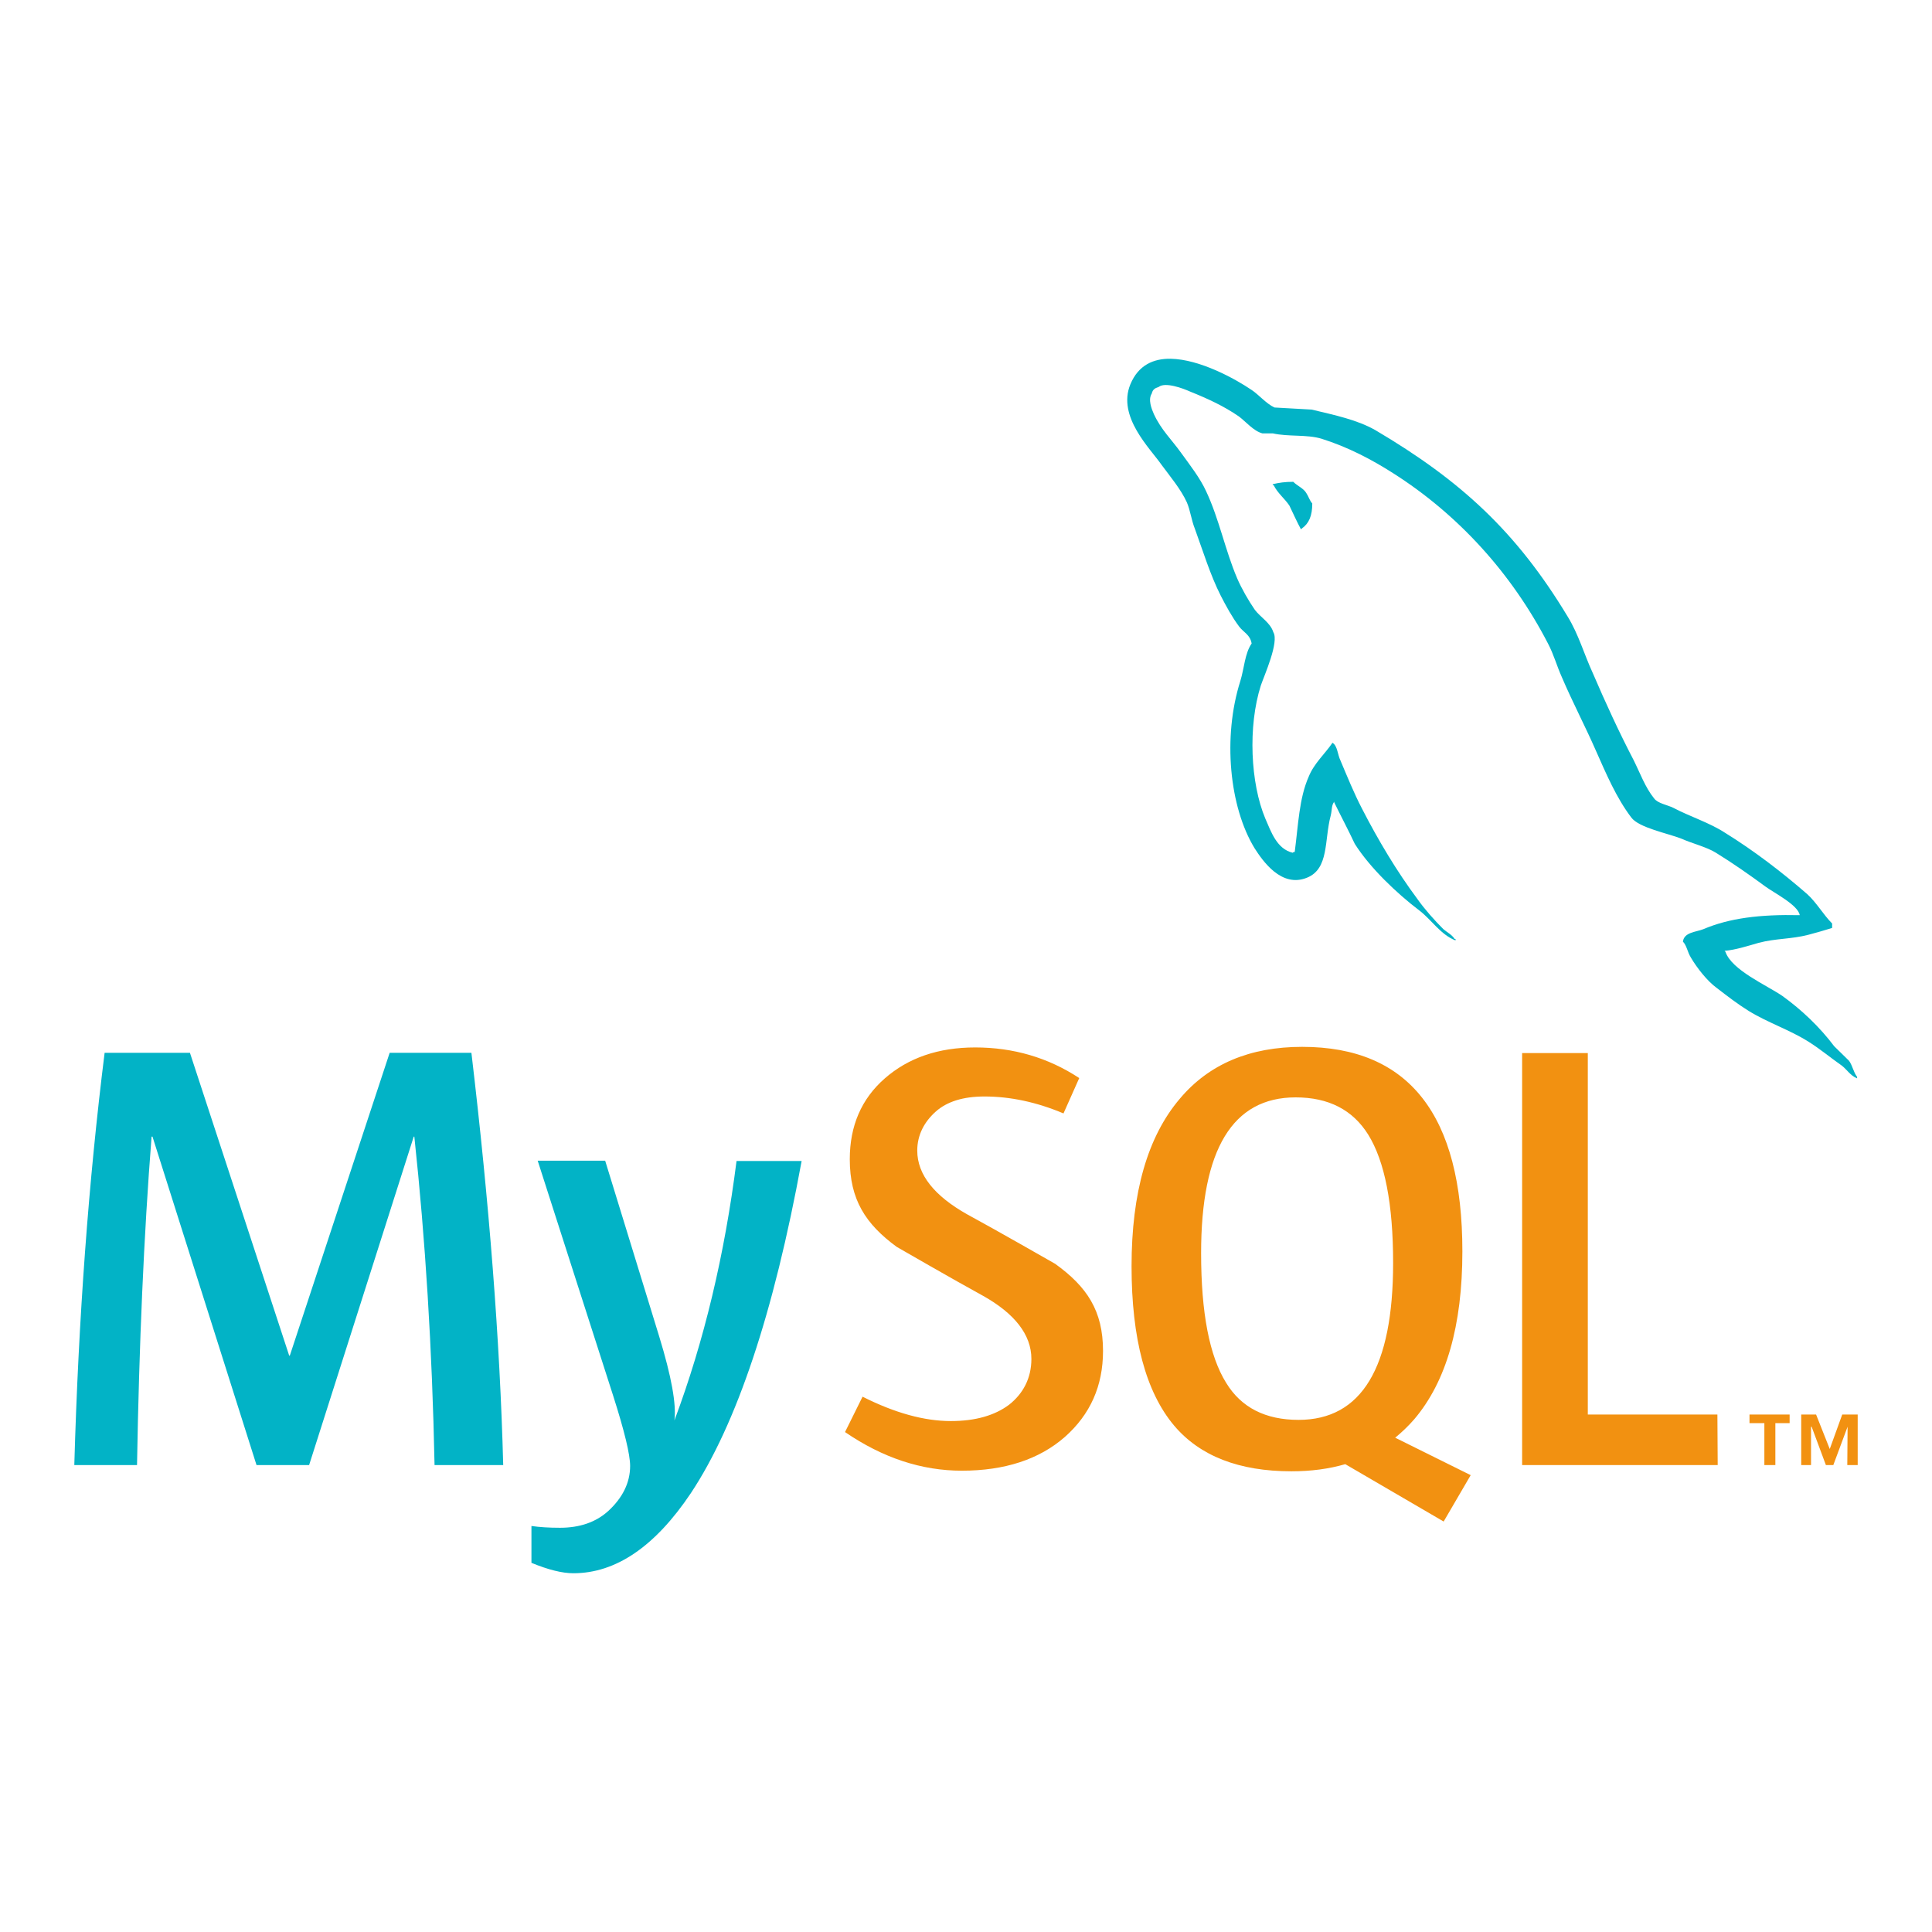
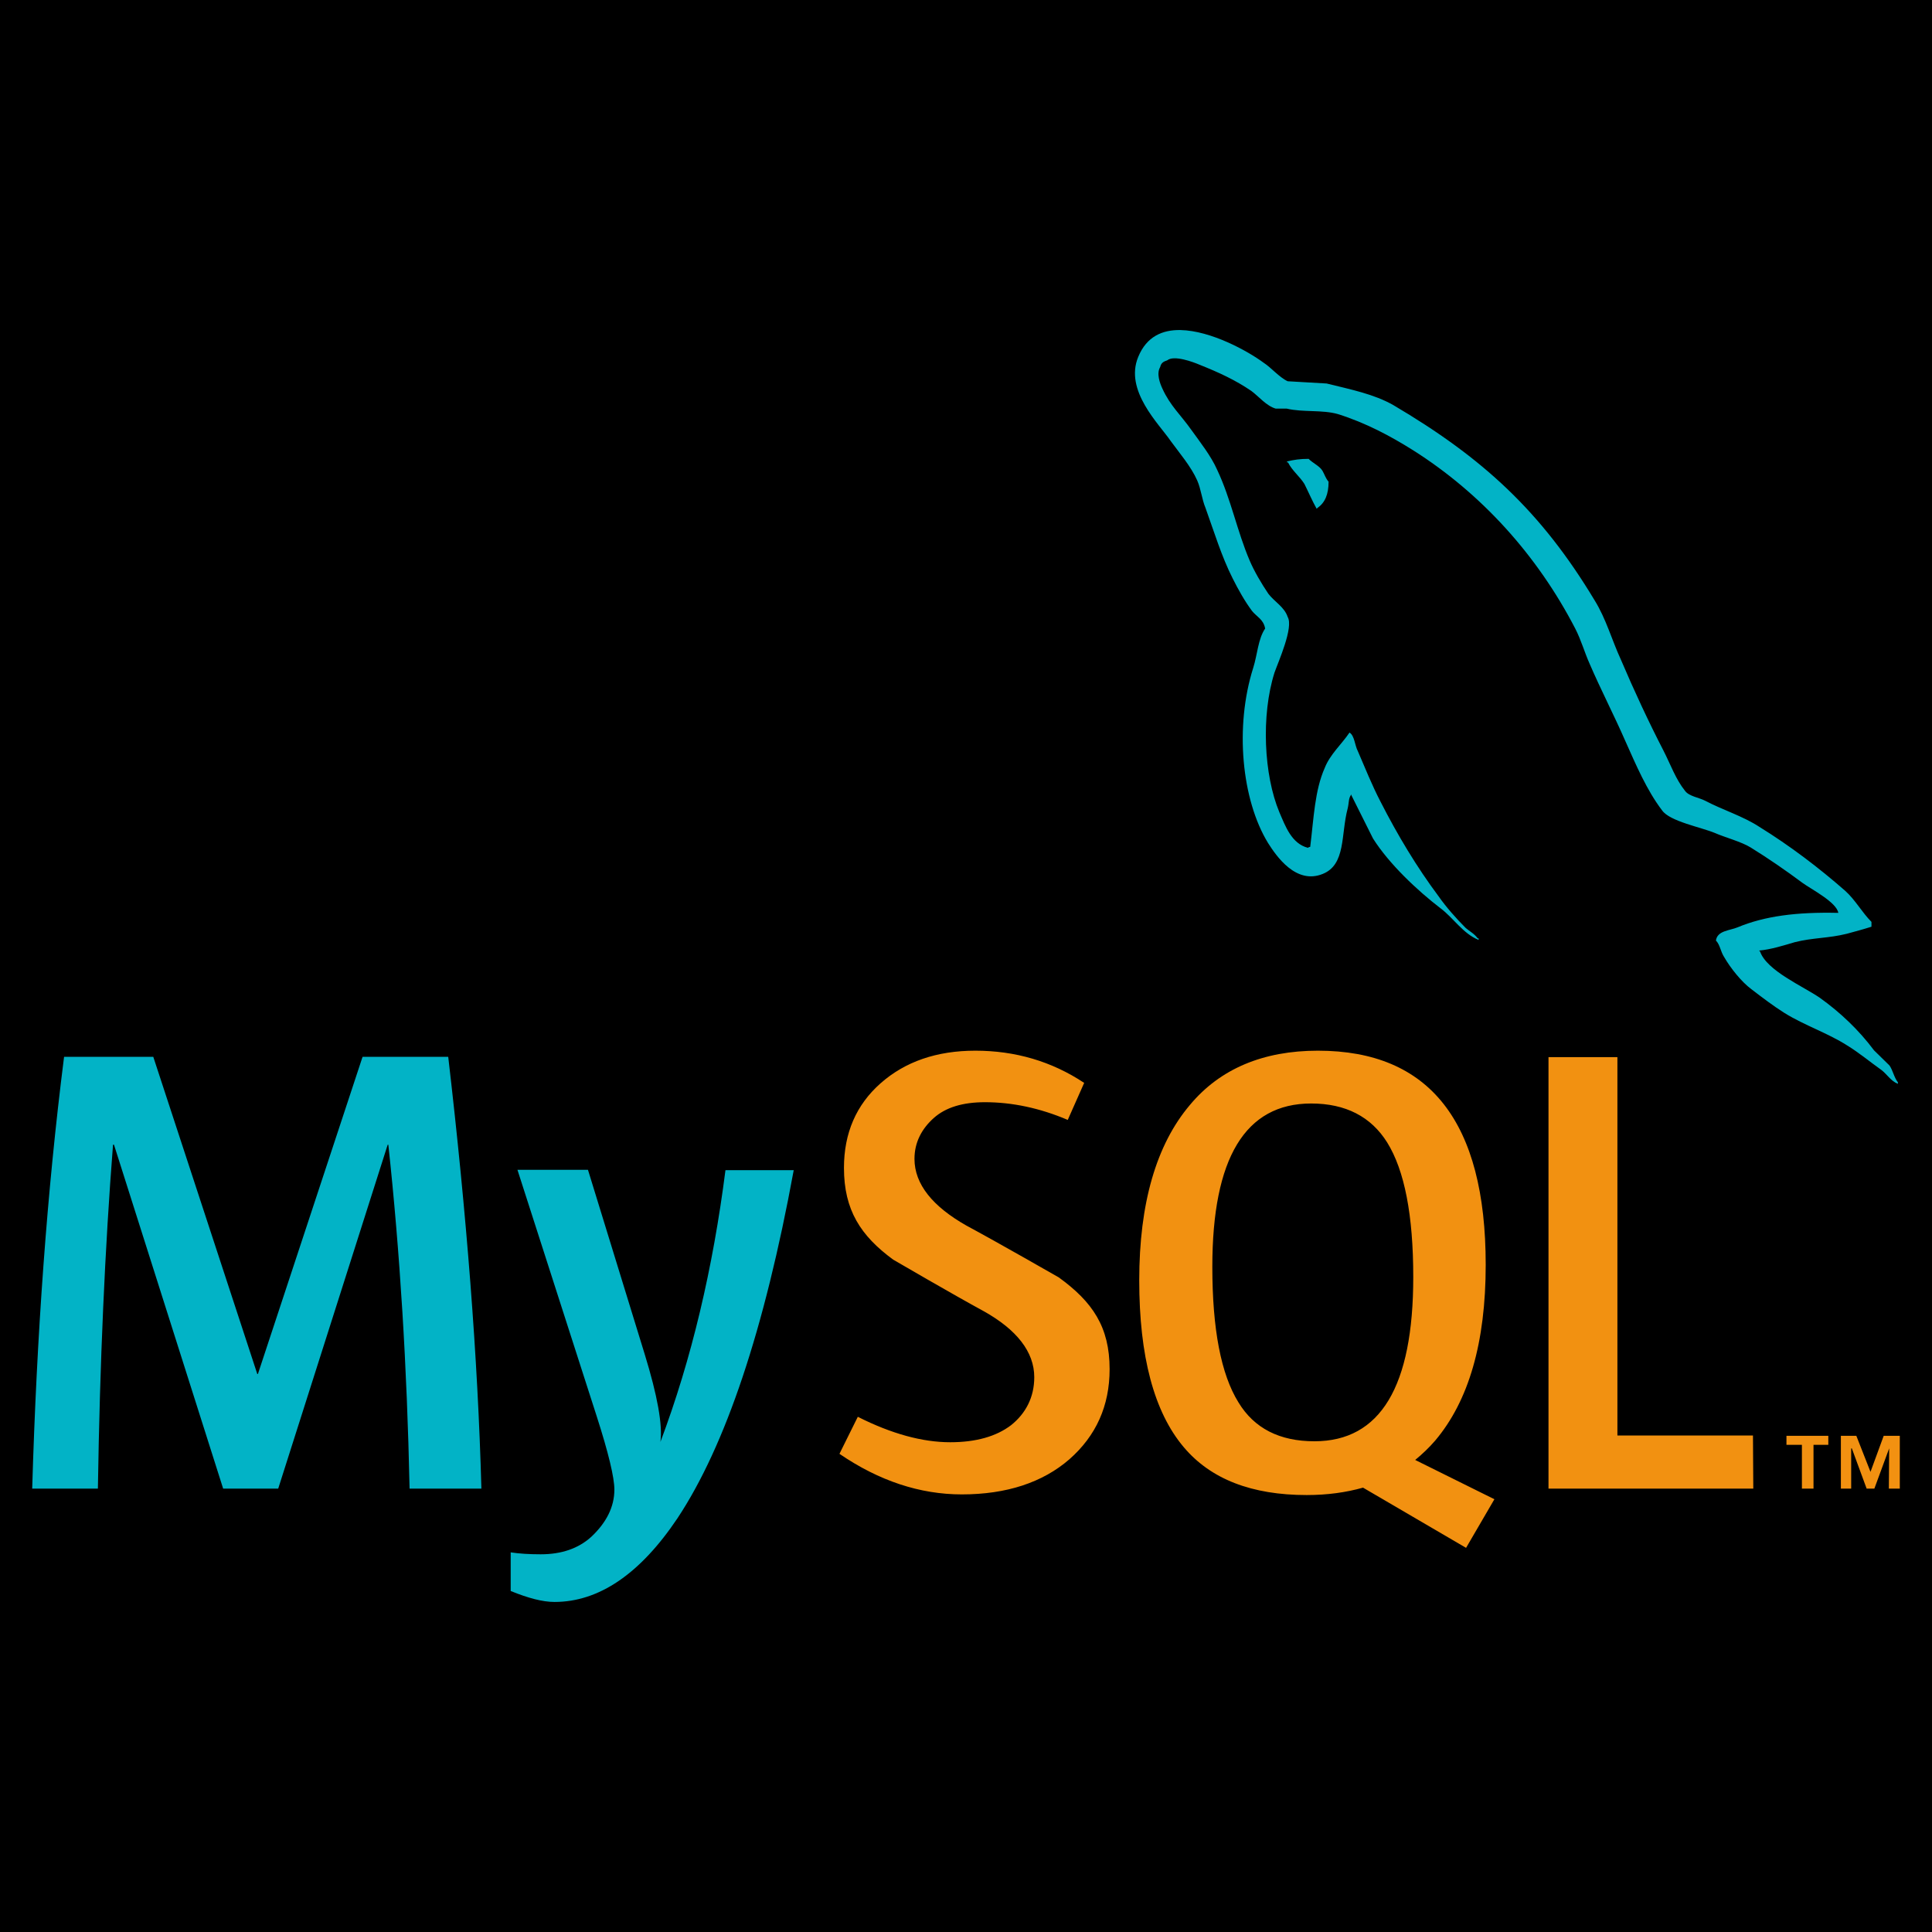
- <svg xmlns="http://www.w3.org/2000/svg" version="1.1" id="Layer_1" x="0px" y="0px" viewBox="0 0 650 650" style="enable-background:new 0 0 650 650;" xml:space="preserve">
+ <svg xmlns="http://www.w3.org/2000/svg" version="1.1" id="Layer_1" x="0px" y="0px" viewBox="0 0 600 600" style="enable-background:new 0 0 600 600;" xml:space="preserve">
  <style type="text/css">
	.st0{fill:#02B3C6;}
	.st1{fill:#F29111;}
</style>
+   <rect x="0" width="600" height="600" />
  <g>
-     <path class="st0" d="M269.7,390.6c-9.4,51.3-21.9,88.6-37.3,111.8c-12,17.9-25.2,26.9-39.5,26.9c-3.8,0-8.5-1.2-14.1-3.5v-12.4   c2.7,0.4,5.9,0.6,9.6,0.6c6.7,0,12.1-1.9,16.2-5.6c4.9-4.5,7.4-9.6,7.4-15.2c0-3.8-1.9-11.7-5.7-23.6l-25.4-79.1h22.7l18.2,59.2   c4.1,13.4,5.8,22.8,5.1,28.2c10-26.7,16.9-55.8,20.9-87.3L269.7,390.6 M169.3,492.9h-23.1c-0.8-39.2-3.1-76-6.8-110.5h-0.2   L104,492.9H86.3l-35-110.5H51c-2.6,33.1-4.2,70-4.9,110.5H25c1.4-49.3,4.8-95.5,10.2-138.7h28.7l33.4,101.9h0.2l33.6-101.9h27.5   C164.6,404.8,168.2,451,169.3,492.9" />
-     <path class="st1" d="M577.9,492.9h-65.8V354.3h22.1v121.6h43.6L577.9,492.9 M412.5,465.2c-5.6-9-8.4-23.5-8.4-43.6   c0-34.9,10.6-52.4,31.8-52.4c11.1,0,19.2,4.2,24.4,12.5c5.6,9,8.4,23.4,8.4,43.2c0,35.2-10.6,52.8-31.8,52.8   C425.8,477.7,417.6,473.6,412.5,465.2 M494.8,496.3l-25.4-12.6c2.3-1.9,4.4-3.9,6.4-6.2C486.6,464.8,492,446,492,421   c0-45.9-18-68.8-53.9-68.8c-17.6,0-31.4,5.8-41.2,17.5c-10.8,12.7-16.2,31.5-16.2,56.3c0,24.4,4.8,42.3,14.3,53.6   c8.7,10.3,21.9,15.4,39.5,15.4c6.6,0,12.6-0.8,18.1-2.4l33.1,19.3L494.8,496.3 M371.1,454.5c0,11.8-4.3,21.4-12.9,29   c-8.6,7.5-20.2,11.3-34.6,11.3c-13.5,0-26.6-4.3-39.3-13l5.9-11.9c10.9,5.5,20.8,8.2,29.7,8.2c8.3,0,14.8-1.9,19.6-5.5   c4.7-3.7,7.5-8.9,7.5-15.4c0-8.2-5.7-15.3-16.2-21.2c-9.7-5.3-29.1-16.5-29.1-16.5c-10.5-7.7-15.8-15.9-15.8-29.5   c0-11.2,3.9-20.3,11.8-27.2c7.9-6.9,18-10.4,30.4-10.4c12.8,0,24.5,3.4,35,10.3l-5.3,11.9c-9-3.8-17.9-5.7-26.6-5.7   c-7.1,0-12.6,1.7-16.4,5.1s-6.2,7.8-6.2,13.1c0,8.2,5.9,15.3,16.7,21.4c9.8,5.3,29.7,16.7,29.7,16.7   C365.7,432.9,371.1,441,371.1,454.5" />
-     <path class="st1" d="M593.6,492.9h3.7v-14.1h4.8v-2.9h-13.5v2.9h5V492.9z M621.5,492.9h3.5v-17h-5.2l-4.2,11.6l-4.6-11.6h-5v17h3.3   V480h0.2l4.8,12.9h2.5l4.8-12.9L621.5,492.9L621.5,492.9z" />
-     <path class="st0" d="M393.9,120.7c-5.8-0.1-10.9,2.1-13.6,8.6c-4.5,10.9,6.7,21.6,10.5,27.1c2.8,3.8,6.5,8.2,8.5,12.6   c1.2,2.8,1.5,5.9,2.7,8.9c2.7,7.4,5.2,15.6,8.7,22.5c1.8,3.5,3.8,7.2,6.2,10.4c1.4,1.9,3.7,2.7,4.2,5.7c-2.3,3.3-2.5,8.4-3.8,12.6   c-6,18.9-3.7,42.4,4.8,56.3c2.7,4.2,9,13.4,17.6,9.9c7.5-3,5.8-12.6,8-20.9c0.5-2,0.2-3.4,1.2-4.7v0.3c2.3,4.7,4.7,9.2,6.9,13.9   c5.2,8.2,14.2,16.7,21.7,22.4c4,3,7.2,8.2,12.2,10.1v-0.5h-0.3c-1-1.5-2.5-2.2-3.8-3.3c-3-3-6.3-6.7-8.7-10.1   c-7-9.4-13.2-19.8-18.7-30.5c-2.7-5.2-5-10.9-7.2-16.1c-1-2-1-5-2.7-6c-2.5,3.7-6.2,6.9-8,11.4c-3.2,7.2-3.5,16.1-4.7,25.3   c-0.7,0.2-0.3,0-0.7,0.3c-5.3-1.3-7.2-6.9-9.2-11.5c-5-11.9-5.9-31-1.5-44.8c1.2-3.5,6.2-14.6,4.2-17.9c-1-3.2-4.3-5-6.2-7.5   c-2.2-3.2-4.5-7.2-6-10.7c-4-9.4-6-19.8-10.4-29.2c-2-4.4-5.5-8.9-8.4-12.9c-3.2-4.5-6.7-7.7-9.2-13.1c-0.8-1.8-2-4.9-0.7-6.9   c0.3-1.3,1-1.8,2.3-2.2c2.2-1.8,8.3,0.5,10.5,1.5c6.2,2.5,11.4,4.9,16.5,8.4c2.3,1.7,4.9,4.9,7.9,5.7h3.5   c5.3,1.2,11.4,0.3,16.4,1.8c8.9,2.8,16.9,7,24.1,11.6c21.9,13.9,39.9,33.7,52.1,57.3c2,3.8,2.9,7.4,4.7,11.4   c3.5,8.2,7.9,16.6,11.4,24.6c3.5,7.9,6.9,15.9,11.9,22.5c2.5,3.5,12.5,5.4,17,7.2c3.3,1.5,8.5,2.8,11.5,4.7   c5.7,3.5,11.4,7.5,16.7,11.4c2.7,2,11,6.2,11.5,9.6l0,0c-13.4-0.3-23.7,1-32.4,4.7c-2.5,1-6.5,1-6.9,4.2c1.3,1.3,1.5,3.5,2.7,5.4   c2,3.4,5.5,7.9,8.7,10.2c3.5,2.7,7,5.4,10.7,7.7c6.5,4,13.9,6.4,20.2,10.4c3.7,2.3,7.4,5.4,11,7.9c1.8,1.3,3,3.5,5.3,4.4v-0.5   c-1.2-1.5-1.5-3.7-2.7-5.4c-1.7-1.7-3.3-3.2-5-4.9c-4.9-6.5-10.9-12.2-17.4-16.9c-5.4-3.7-17.1-8.7-19.2-14.9c0,0-0.2-0.2-0.3-0.3   c3.7-0.3,8-1.7,11.5-2.7c5.7-1.5,10.9-1.2,16.7-2.7c2.7-0.7,5.4-1.5,8-2.3v-1.5c-3-3-5.2-7-8.4-9.9c-8.5-7.4-17.9-14.6-27.6-20.6   c-5.2-3.4-11.9-5.5-17.4-8.4c-2-1-5.3-1.5-6.5-3.2c-3-3.7-4.7-8.5-6.9-12.9c-4.8-9.2-9.5-19.4-13.7-29.2c-3-6.5-4.8-13.1-8.5-19.1   c-17.2-28.5-35.9-45.7-64.7-62.7c-6.2-3.5-13.5-5-21.4-6.9c-4.2-0.2-8.4-0.5-12.5-0.7c-2.7-1.2-5.4-4.4-7.7-5.9   C415.5,127.4,403.7,120.9,393.9,120.7L393.9,120.7z M435.1,162.1c-2.8,0-4.8,0.3-6.9,0.8v0.3h0.3c1.3,2.7,3.7,4.5,5.3,6.9   c1.3,2.7,2.5,5.4,3.9,8c0.2-0.2,0.3-0.3,0.3-0.3c2.4-1.7,3.5-4.3,3.5-8.4c-1-1.2-1.2-2.3-2-3.5   C438.6,164.3,436.5,163.5,435.1,162.1L435.1,162.1z" />
+     <path class="st0" d="M246.5,363.4c-9.1,49.6-21.2,85.6-36.1,108.1c-11.6,17.3-24.4,26-38.2,26c-3.7,0-8.2-1.2-13.6-3.4v-12   c2.6,0.4,5.7,0.6,9.3,0.6c6.5,0,11.7-1.8,15.7-5.4c4.7-4.4,7.2-9.3,7.2-14.7c0-3.7-1.8-11.3-5.5-22.8l-24.6-76.5h21.9l17.6,57.2   c4,13,5.6,22,4.9,27.3c9.7-25.8,16.3-53.9,20.2-84.4L246.5,363.4 M149.5,462.3h-22.3c-0.8-37.9-3-73.5-6.6-106.8h-0.2l-34,106.8   H69.3L35.4,355.5h-0.3c-2.5,32-4.1,67.7-4.7,106.8H10c1.4-47.7,4.6-92.3,9.9-134.1h27.7l32.3,98.5h0.2l32.5-98.5h26.6   C144.9,377.1,148.4,421.8,149.5,462.3" />
+     <path class="st1" d="M544.5,462.3h-63.6v-134h21.4v117.5h42.1L544.5,462.3 M384.6,435.5c-5.4-8.7-8.1-22.7-8.1-42.1   c0-33.7,10.2-50.7,30.7-50.7c10.7,0,18.6,4.1,23.6,12.1c5.4,8.7,8.1,22.6,8.1,41.8c0,34-10.2,51-30.7,51   C397.4,447.6,389.5,443.6,384.6,435.5 M464.1,465.6l-24.6-12.2c2.2-1.8,4.3-3.8,6.2-6c10.4-12.3,15.7-30.4,15.7-54.6   c0-44.4-17.4-66.5-52.1-66.5c-17,0-30.4,5.6-39.8,16.9c-10.4,12.3-15.7,30.5-15.7,54.4c0,23.6,4.6,40.9,13.8,51.8   c8.4,10,21.2,14.9,38.2,14.9c6.4,0,12.2-0.8,17.5-2.3l32,18.7L464.1,465.6 M344.6,425.2c0,11.4-4.2,20.7-12.5,28   c-8.3,7.2-19.5,10.9-33.4,10.9c-13,0-25.7-4.2-38-12.6l5.7-11.5c10.5,5.3,20.1,7.9,28.7,7.9c8,0,14.3-1.8,18.9-5.3   c4.5-3.6,7.2-8.6,7.2-14.9c0-7.9-5.5-14.8-15.7-20.5c-9.4-5.1-28.1-16-28.1-16c-10.1-7.4-15.3-15.4-15.3-28.5   c0-10.8,3.8-19.6,11.4-26.3c7.6-6.7,17.4-10.1,29.4-10.1c12.4,0,23.7,3.3,33.8,10l-5.1,11.5c-8.7-3.7-17.3-5.5-25.7-5.5   c-6.9,0-12.2,1.6-15.9,4.9c-3.7,3.3-6,7.5-6,12.7c0,7.9,5.7,14.8,16.1,20.7c9.5,5.1,28.7,16.1,28.7,16.1   C339.3,404.3,344.6,412.1,344.6,425.2" />
+     <path class="st1" d="M559.6,462.3h3.6v-13.6h4.6v-2.8h-13v2.8h4.8V462.3z M586.6,462.3h3.4v-16.4h-5l-4.1,11.2l-4.4-11.2h-4.8v16.4   h3.2v-12.5h0.2l4.6,12.5h2.4l4.6-12.5L586.6,462.3L586.6,462.3z" />
+     <path class="st0" d="M366.6,102.5c-5.6-0.1-10.5,2-13.1,8.3c-4.4,10.5,6.5,20.9,10.1,26.2c2.7,3.7,6.3,7.9,8.2,12.2   c1.2,2.7,1.4,5.7,2.6,8.6c2.6,7.2,5,15.1,8.4,21.8c1.7,3.4,3.7,7,6,10.1c1.4,1.8,3.6,2.6,4.1,5.5c-2.2,3.2-2.4,8.1-3.7,12.2   c-5.8,18.3-3.6,41,4.6,54.4c2.6,4.1,8.7,13,17,9.6c7.2-2.9,5.6-12.2,7.7-20.2c0.5-1.9,0.2-3.3,1.2-4.5v0.3   c2.2,4.5,4.5,8.9,6.7,13.4c5,7.9,13.7,16.1,21,21.7c3.9,2.9,7,7.9,11.8,9.8v-0.5h-0.3c-1-1.4-2.4-2.1-3.7-3.2   c-2.9-2.9-6.1-6.5-8.4-9.8c-6.8-9.1-12.8-19.1-18.1-29.5c-2.6-5-4.8-10.5-7-15.6c-1-1.9-1-4.8-2.6-5.8c-2.4,3.6-6,6.7-7.7,11   c-3.1,7-3.4,15.6-4.5,24.5c-0.7,0.2-0.3,0-0.7,0.3c-5.1-1.3-7-6.7-8.9-11.1c-4.8-11.5-5.7-30-1.5-43.3c1.2-3.4,6-14.1,4.1-17.3   c-1-3.1-4.2-4.8-6-7.2c-2.1-3.1-4.4-7-5.8-10.3c-3.9-9.1-5.8-19.1-10.1-28.2c-1.9-4.3-5.3-8.6-8.1-12.5c-3.1-4.4-6.5-7.4-8.9-12.7   c-0.8-1.7-1.9-4.7-0.7-6.7c0.3-1.3,1-1.7,2.2-2.1c2.1-1.7,8,0.5,10.1,1.4c6,2.4,11,4.7,16,8.1c2.2,1.6,4.7,4.7,7.6,5.5h3.4   c5.1,1.2,11,0.3,15.9,1.7c8.6,2.7,16.3,6.8,23.3,11.2c21.2,13.4,38.6,32.6,50.4,55.4c1.9,3.7,2.8,7.2,4.5,11   c3.4,7.9,7.6,16,11,23.8c3.4,7.6,6.7,15.4,11.5,21.7c2.4,3.4,12.1,5.2,16.4,7c3.2,1.4,8.2,2.7,11.1,4.5c5.5,3.4,11,7.2,16.1,11   c2.6,1.9,10.6,6,11.1,9.3l0,0c-13-0.3-22.9,1-31.3,4.5c-2.4,1-6.3,1-6.7,4.1c1.3,1.3,1.4,3.4,2.6,5.2c1.9,3.3,5.3,7.6,8.4,9.9   c3.4,2.6,6.8,5.2,10.3,7.4c6.3,3.9,13.4,6.2,19.5,10.1c3.6,2.2,7.2,5.2,10.6,7.6c1.7,1.3,2.9,3.4,5.1,4.3v-0.5   c-1.2-1.5-1.5-3.6-2.6-5.2c-1.6-1.6-3.2-3.1-4.8-4.7c-4.7-6.3-10.5-11.8-16.8-16.3c-5.2-3.6-16.5-8.4-18.6-14.4   c0,0-0.2-0.2-0.3-0.3c3.6-0.3,7.7-1.6,11.1-2.6c5.5-1.4,10.5-1.2,16.1-2.6c2.6-0.7,5.2-1.4,7.7-2.2v-1.5c-2.9-2.9-5-6.8-8.1-9.6   c-8.2-7.2-17.3-14.1-26.7-19.9c-5-3.3-11.5-5.3-16.8-8.1c-1.9-1-5.1-1.4-6.3-3.1c-2.9-3.6-4.5-8.2-6.7-12.5   c-4.6-8.9-9.2-18.8-13.2-28.2c-2.9-6.3-4.6-12.7-8.2-18.5c-16.6-27.6-34.7-44.2-62.5-60.6c-6-3.4-13-4.8-20.7-6.7   c-4.1-0.2-8.1-0.5-12.1-0.7c-2.6-1.2-5.2-4.3-7.4-5.7C387.5,109,376.1,102.7,366.6,102.5L366.6,102.5z M406.4,142.5   c-2.7,0-4.6,0.3-6.7,0.8v0.3h0.3c1.3,2.6,3.6,4.3,5.1,6.7c1.3,2.6,2.4,5.2,3.8,7.7c0.2-0.2,0.3-0.3,0.3-0.3   c2.3-1.6,3.4-4.2,3.4-8.1c-1-1.2-1.2-2.2-1.9-3.4C409.8,144.7,407.8,143.9,406.4,142.5L406.4,142.5z" />
  </g>
</svg>
